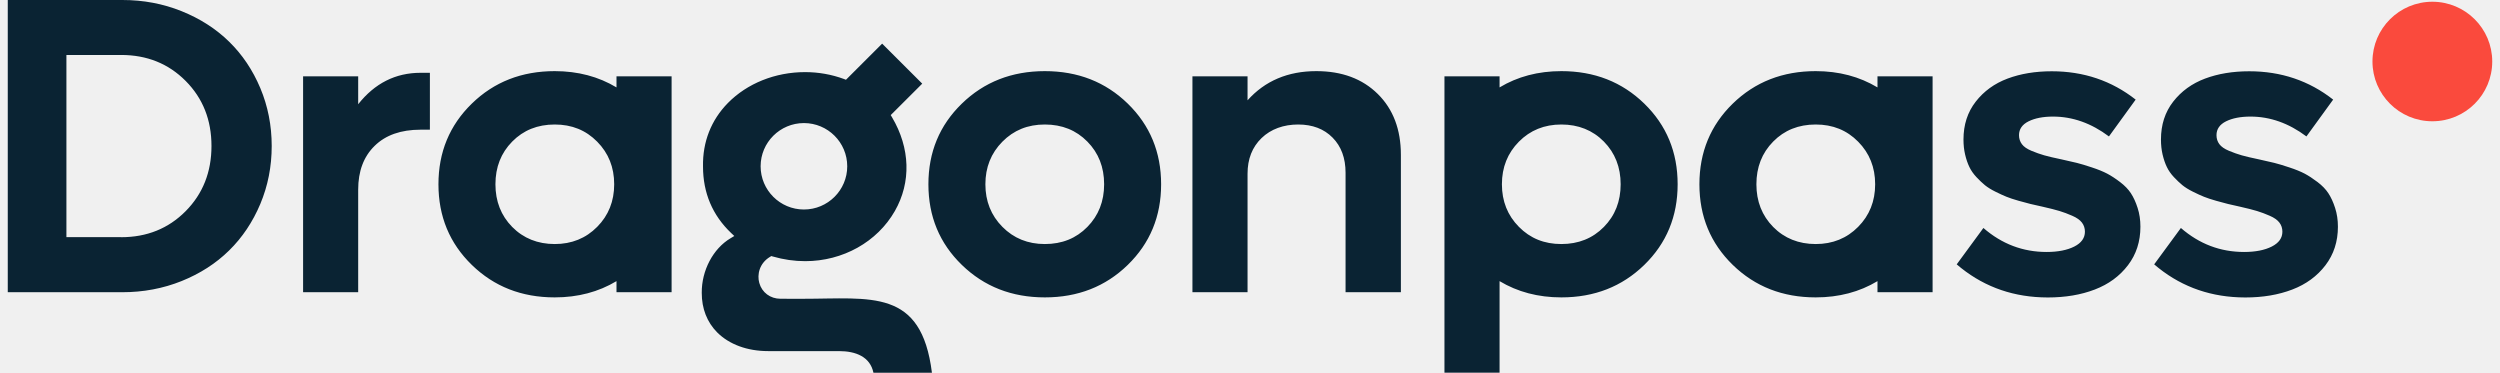
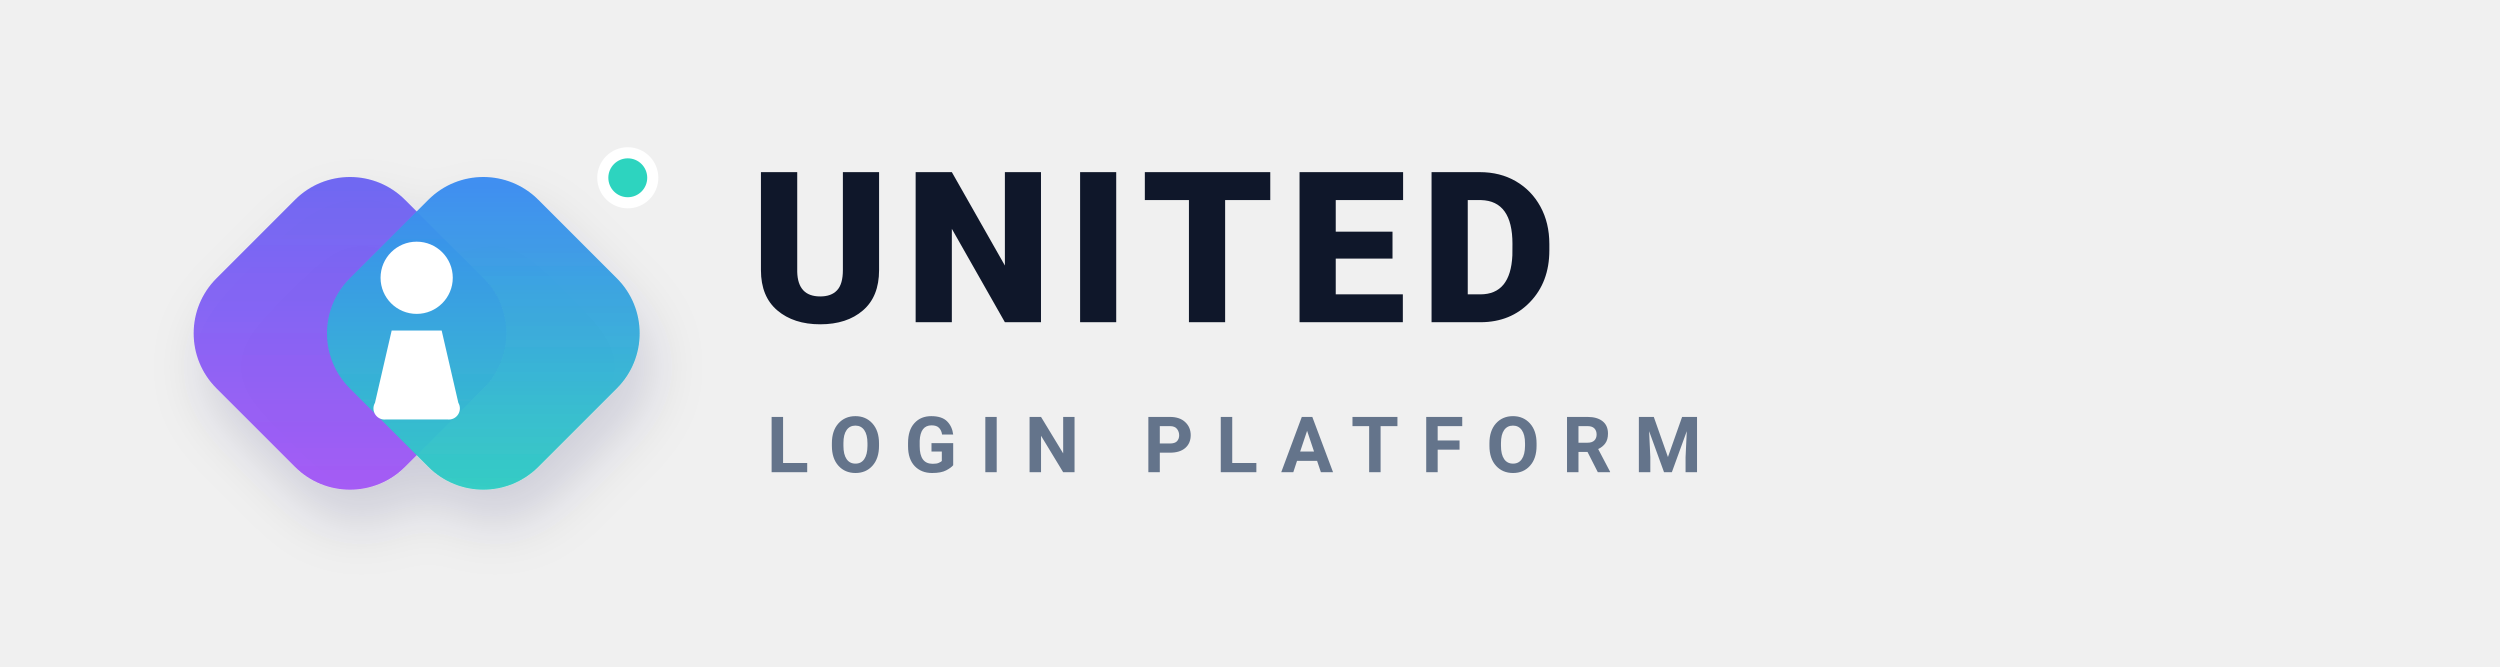
- <svg xmlns="http://www.w3.org/2000/svg" width="161" height="24" viewBox="0 0 161 24" fill="none">
-   <g clip-path="url(#clip0_26055_87)">
-     <path d="M59.392 5.387L57.363 7.411L57.449 7.557C58.622 9.54 58.687 11.739 57.628 13.591C56.491 15.581 54.279 16.819 51.856 16.819C51.161 16.819 50.459 16.719 49.766 16.518L49.674 16.49L49.591 16.54C48.902 16.954 48.747 17.683 48.898 18.221C49.07 18.839 49.608 19.24 50.268 19.24L51.67 19.242C56.112 19.242 59.336 18.559 60.016 24.002H56.249C56.038 22.983 55.127 22.611 54.027 22.611H49.465C48.126 22.611 46.962 22.182 46.185 21.405C45.533 20.749 45.189 19.869 45.193 18.859C45.18 17.422 45.923 16.012 47.042 15.347L47.289 15.198L47.08 15.001C45.882 13.857 45.274 12.42 45.274 10.723C45.243 9.144 45.797 7.733 46.876 6.634C48.119 5.369 49.929 4.644 51.845 4.644C52.713 4.644 53.554 4.794 54.351 5.087L54.48 5.137L56.81 2.81L59.392 5.387ZM100.552 4.581C102.678 4.581 104.457 5.277 105.891 6.672C107.324 8.067 108.04 9.798 108.04 11.867C108.04 13.936 107.322 15.669 105.891 17.061C104.457 18.456 102.678 19.152 100.552 19.152C99.053 19.152 97.73 18.799 96.572 18.105V24H93.023V4.915H96.572V5.629C97.728 4.935 99.053 4.581 100.552 4.581ZM132.133 4.59C134.188 4.59 135.989 5.199 137.537 6.415L135.816 8.786C134.677 7.933 133.477 7.508 132.214 7.508C131.575 7.508 131.048 7.611 130.64 7.814C130.231 8.018 130.024 8.316 130.024 8.705C130.024 8.927 130.088 9.119 130.211 9.285C130.334 9.451 130.54 9.592 130.825 9.711C131.11 9.83 131.386 9.928 131.653 10.004C131.92 10.08 132.288 10.165 132.762 10.264C133.17 10.353 133.499 10.43 133.748 10.49C133.997 10.553 134.323 10.649 134.722 10.783C135.123 10.915 135.449 11.05 135.702 11.182C135.956 11.316 136.232 11.495 136.53 11.722C136.828 11.948 137.062 12.189 137.23 12.446C137.399 12.704 137.544 13.02 137.663 13.392C137.784 13.765 137.843 14.168 137.843 14.602C137.843 15.552 137.576 16.378 137.042 17.079C136.508 17.78 135.797 18.304 134.906 18.645C134.016 18.987 133.006 19.157 131.878 19.157L131.462 19.148C129.379 19.065 127.562 18.358 126.012 17.025L127.731 14.682C128.916 15.711 130.271 16.227 131.801 16.227C132.53 16.227 133.124 16.109 133.582 15.879C134.04 15.648 134.269 15.328 134.269 14.921C134.269 14.699 134.204 14.502 134.076 14.334C133.948 14.166 133.739 14.019 133.454 13.896C133.169 13.77 132.896 13.669 132.634 13.589C132.371 13.508 132.003 13.416 131.532 13.309C131.211 13.237 130.958 13.181 130.771 13.137C130.585 13.092 130.329 13.023 130.004 12.931C129.679 12.839 129.416 12.752 129.217 12.671C129.017 12.59 128.78 12.482 128.504 12.344C128.228 12.207 128.003 12.066 127.828 11.925C127.655 11.784 127.474 11.609 127.281 11.405C127.091 11.201 126.938 10.985 126.828 10.754C126.716 10.523 126.625 10.257 126.554 9.955C126.482 9.653 126.448 9.33 126.448 8.983C126.448 8.034 126.711 7.221 127.236 6.547C127.761 5.873 128.443 5.378 129.284 5.062C130.125 4.747 131.074 4.59 132.133 4.59ZM144.851 4.59C146.905 4.59 148.707 5.199 150.255 6.415L148.534 8.786C147.395 7.933 146.195 7.508 144.932 7.508C144.292 7.508 143.765 7.611 143.356 7.814C142.948 8.018 142.742 8.316 142.742 8.705C142.742 8.927 142.804 9.12 142.928 9.285C143.051 9.451 143.258 9.592 143.543 9.711C143.828 9.829 144.103 9.928 144.37 10.004C144.637 10.08 145.005 10.165 145.479 10.264C145.887 10.353 146.217 10.43 146.466 10.49C146.715 10.553 147.04 10.649 147.439 10.783C147.841 10.915 148.166 11.05 148.42 11.182C148.673 11.316 148.949 11.496 149.247 11.722C149.545 11.948 149.779 12.189 149.947 12.446C150.116 12.704 150.262 13.02 150.381 13.392C150.502 13.765 150.562 14.168 150.562 14.602C150.562 15.552 150.295 16.378 149.762 17.079C149.228 17.78 148.516 18.304 147.626 18.645C146.735 18.987 145.725 19.157 144.597 19.157L144.18 19.148C142.097 19.065 140.279 18.358 138.729 17.025L140.449 14.682C141.634 15.711 142.989 16.227 144.519 16.227C145.248 16.227 145.842 16.11 146.3 15.879C146.757 15.648 146.986 15.328 146.986 14.921C146.986 14.699 146.921 14.502 146.793 14.334C146.665 14.166 146.457 14.019 146.172 13.896C145.887 13.77 145.613 13.669 145.351 13.589C145.088 13.508 144.72 13.416 144.249 13.309C143.929 13.237 143.675 13.181 143.489 13.137C143.303 13.092 143.047 13.023 142.722 12.931C142.397 12.839 142.134 12.752 141.935 12.671C141.735 12.59 141.497 12.483 141.221 12.344C140.945 12.207 140.721 12.066 140.546 11.925C140.373 11.784 140.191 11.609 139.998 11.405C139.807 11.202 139.655 10.984 139.545 10.754C139.433 10.523 139.343 10.257 139.271 9.955C139.2 9.653 139.166 9.33 139.166 8.983C139.166 8.034 139.428 7.221 139.953 6.547C140.478 5.873 141.161 5.378 142.002 5.062C142.843 4.747 143.792 4.59 144.851 4.59ZM35.723 4.581C37.221 4.581 38.547 4.935 39.702 5.629V4.915H43.251V18.819H39.702V18.105C38.547 18.799 37.221 19.152 35.723 19.152C33.598 19.152 31.819 18.456 30.386 17.061C28.952 15.667 28.236 13.936 28.236 11.867C28.236 9.798 28.954 8.065 30.386 6.672C31.817 5.277 33.596 4.581 35.723 4.581ZM67.288 4.581C69.415 4.581 71.194 5.277 72.627 6.672C74.058 8.067 74.776 9.798 74.776 11.867C74.776 13.936 74.06 15.667 72.627 17.061C71.194 18.456 69.415 19.152 67.288 19.152C65.162 19.152 63.38 18.456 61.944 17.061C60.507 15.669 59.789 13.936 59.789 11.867C59.789 9.798 60.506 8.067 61.944 6.672C63.38 5.277 65.162 4.581 67.288 4.581ZM116.931 4.581C118.429 4.581 119.753 4.935 120.91 5.629V4.915H124.459V18.819H120.91V18.105C119.755 18.799 118.429 19.152 116.931 19.152C114.804 19.152 113.024 18.456 111.591 17.061C110.158 15.667 109.442 13.936 109.442 11.867C109.442 9.798 110.16 8.065 111.591 6.672C113.024 5.277 114.804 4.581 116.931 4.581ZM7.878 0C9.231 0 10.503 0.24 11.694 0.719C12.885 1.198 13.906 1.854 14.756 2.685C15.606 3.515 16.275 4.512 16.764 5.674C17.253 6.838 17.498 8.081 17.498 9.404C17.498 10.727 17.253 11.97 16.764 13.134C16.275 14.296 15.606 15.295 14.756 16.13C13.906 16.965 12.885 17.622 11.694 18.101C10.501 18.58 9.228 18.819 7.878 18.819H0.5V0H7.878ZM27.685 8.352H27.083C25.82 8.352 24.835 8.699 24.129 9.391C23.42 10.082 23.067 11.023 23.067 12.214V18.819H19.519V4.915H23.067V6.713C24.135 5.363 25.472 4.689 27.083 4.688H27.685V8.352ZM84.772 4.581C86.419 4.581 87.736 5.071 88.73 6.052C89.721 7.032 90.217 8.34 90.217 9.975V18.819H86.654V11.121C86.654 10.181 86.376 9.428 85.82 8.864C85.264 8.3 84.524 8.018 83.6 8.018C82.675 8.018 81.845 8.309 81.244 8.892C80.643 9.474 80.342 10.239 80.342 11.188V18.819H76.793V4.915H80.342V6.46C81.463 5.208 82.94 4.581 84.772 4.581ZM35.725 8.018C34.621 8.018 33.707 8.385 32.987 9.117C32.265 9.849 31.906 10.768 31.906 11.867C31.906 12.966 32.267 13.884 32.987 14.616C33.71 15.348 34.632 15.716 35.725 15.716C36.817 15.716 37.73 15.346 38.459 14.609C39.188 13.873 39.554 12.957 39.554 11.867C39.554 10.777 39.188 9.861 38.459 9.124C37.73 8.385 36.828 8.018 35.725 8.018ZM67.288 8.018C66.184 8.018 65.283 8.387 64.554 9.124C63.825 9.861 63.459 10.777 63.459 11.867C63.459 12.957 63.825 13.873 64.554 14.609C65.283 15.346 66.196 15.716 67.288 15.716C68.392 15.716 69.302 15.351 70.024 14.616C70.744 13.884 71.106 12.969 71.106 11.867C71.106 10.766 70.747 9.849 70.024 9.117C69.304 8.385 68.392 8.018 67.288 8.018ZM100.552 8.018C99.459 8.018 98.546 8.387 97.817 9.124C97.088 9.861 96.723 10.777 96.723 11.867C96.723 12.957 97.088 13.873 97.817 14.609C98.546 15.348 99.448 15.716 100.552 15.716C101.655 15.716 102.569 15.348 103.289 14.616C104.011 13.884 104.37 12.966 104.37 11.867C104.37 10.768 104.009 9.849 103.289 9.117C102.567 8.385 101.644 8.018 100.552 8.018ZM116.931 8.018C115.827 8.018 114.913 8.385 114.193 9.117C113.471 9.849 113.112 10.768 113.112 11.867C113.112 12.966 113.473 13.884 114.193 14.616C114.916 15.348 115.838 15.716 116.931 15.716C118.023 15.716 118.936 15.346 119.665 14.609C120.394 13.873 120.76 12.957 120.76 11.867C120.76 10.777 120.394 9.861 119.665 9.124C118.936 8.385 118.034 8.018 116.931 8.018ZM4.277 15.273H7.8V15.276C9.462 15.276 10.849 14.717 11.957 13.598C13.065 12.478 13.619 11.081 13.619 9.401C13.619 7.722 13.065 6.328 11.957 5.213C10.849 4.098 9.464 3.54 7.8 3.54H4.277V15.273ZM51.773 7.926C50.235 7.926 48.984 9.173 48.984 10.709C48.984 12.245 50.234 13.492 51.773 13.492C53.312 13.492 54.562 12.245 54.562 10.709C54.561 9.173 53.314 7.926 51.773 7.926Z" fill="#0A2333" />
-     <path d="M160.5 3.961C160.5 6.088 158.773 7.81 156.644 7.81C154.515 7.81 152.787 6.086 152.787 3.961C152.787 1.836 154.515 0.112 156.644 0.112C158.773 0.112 160.5 1.836 160.5 3.961Z" fill="#FA4A3D" />
+ <svg xmlns="http://www.w3.org/2000/svg" viewBox="0 0 450 120" width="100%" height="100%">
+   <defs>
+     <linearGradient id="gradLeft" x1="0%" y1="0%" x2="100%" y2="100%">
+       <stop offset="0%" stop-color="#6366F1" />
+       <stop offset="100%" stop-color="#A855F7" />
+     </linearGradient>
+     <linearGradient id="gradRight" x1="0%" y1="0%" x2="100%" y2="100%">
+       <stop offset="0%" stop-color="#3B82F6" />
+       <stop offset="100%" stop-color="#2DD4BF" />
+     </linearGradient>
+     <filter id="shadow" x="-20%" y="-20%" width="140%" height="140%">
+       <feDropShadow dx="2" dy="6" stdDeviation="5" flood-color="#1E1B4B" flood-opacity="0.15" />
+     </filter>
+   </defs>
+   <g transform="translate(15, 0)">
+     <g filter="url(#shadow)">
+       <g transform="translate(48, 60) rotate(45)">
+         <rect x="-24" y="-24" width="48" height="48" rx="14" fill="url(#gradLeft)" opacity="0.95" />
+       </g>
+       <g transform="translate(72, 60) rotate(45)">
+         <rect x="-24" y="-24" width="48" height="48" rx="14" fill="url(#gradRight)" opacity="0.95" />
+       </g>
+     </g>
+     <g transform="translate(0, -1)">
+       <circle cx="60" cy="51" r="6.5" fill="#FFFFFF" />
+       <path d="M 55.5 60.5 L 64.5 60.5 L 67.5 73.5 A 2 2 0 0 1 65.5 76.5 L 54.5 76.5 A 2 2 0 0 1 52.5 73.5 Z" fill="#FFFFFF" />
+     </g>
+     <circle cx="98" cy="32" r="4.5" fill="#2DD4BF" stroke="#FFFFFF" stroke-width="2" />
  </g>
-   <defs>
-     <clipPath id="clip0_26055_87">
-       <rect width="160" height="24" fill="white" transform="translate(0.5)" />
-     </clipPath>
-   </defs>
+   <g transform="translate(135, 0)">
+     <text x="0" y="58" font-family="system-ui, -apple-system, BlinkMacSystemFont, 'Segoe UI', Roboto, sans-serif" font-size="38" font-weight="900" letter-spacing="2.5" fill="#0F172A">
+             UNITED
+         </text>
+     <text x="3" y="85" font-family="system-ui, -apple-system, BlinkMacSystemFont, 'Segoe UI', Roboto, sans-serif" font-size="14" font-weight="600" letter-spacing="4" fill="#64748B">
+             LOGIN PLATFORM
+         </text>
+   </g>
</svg>
